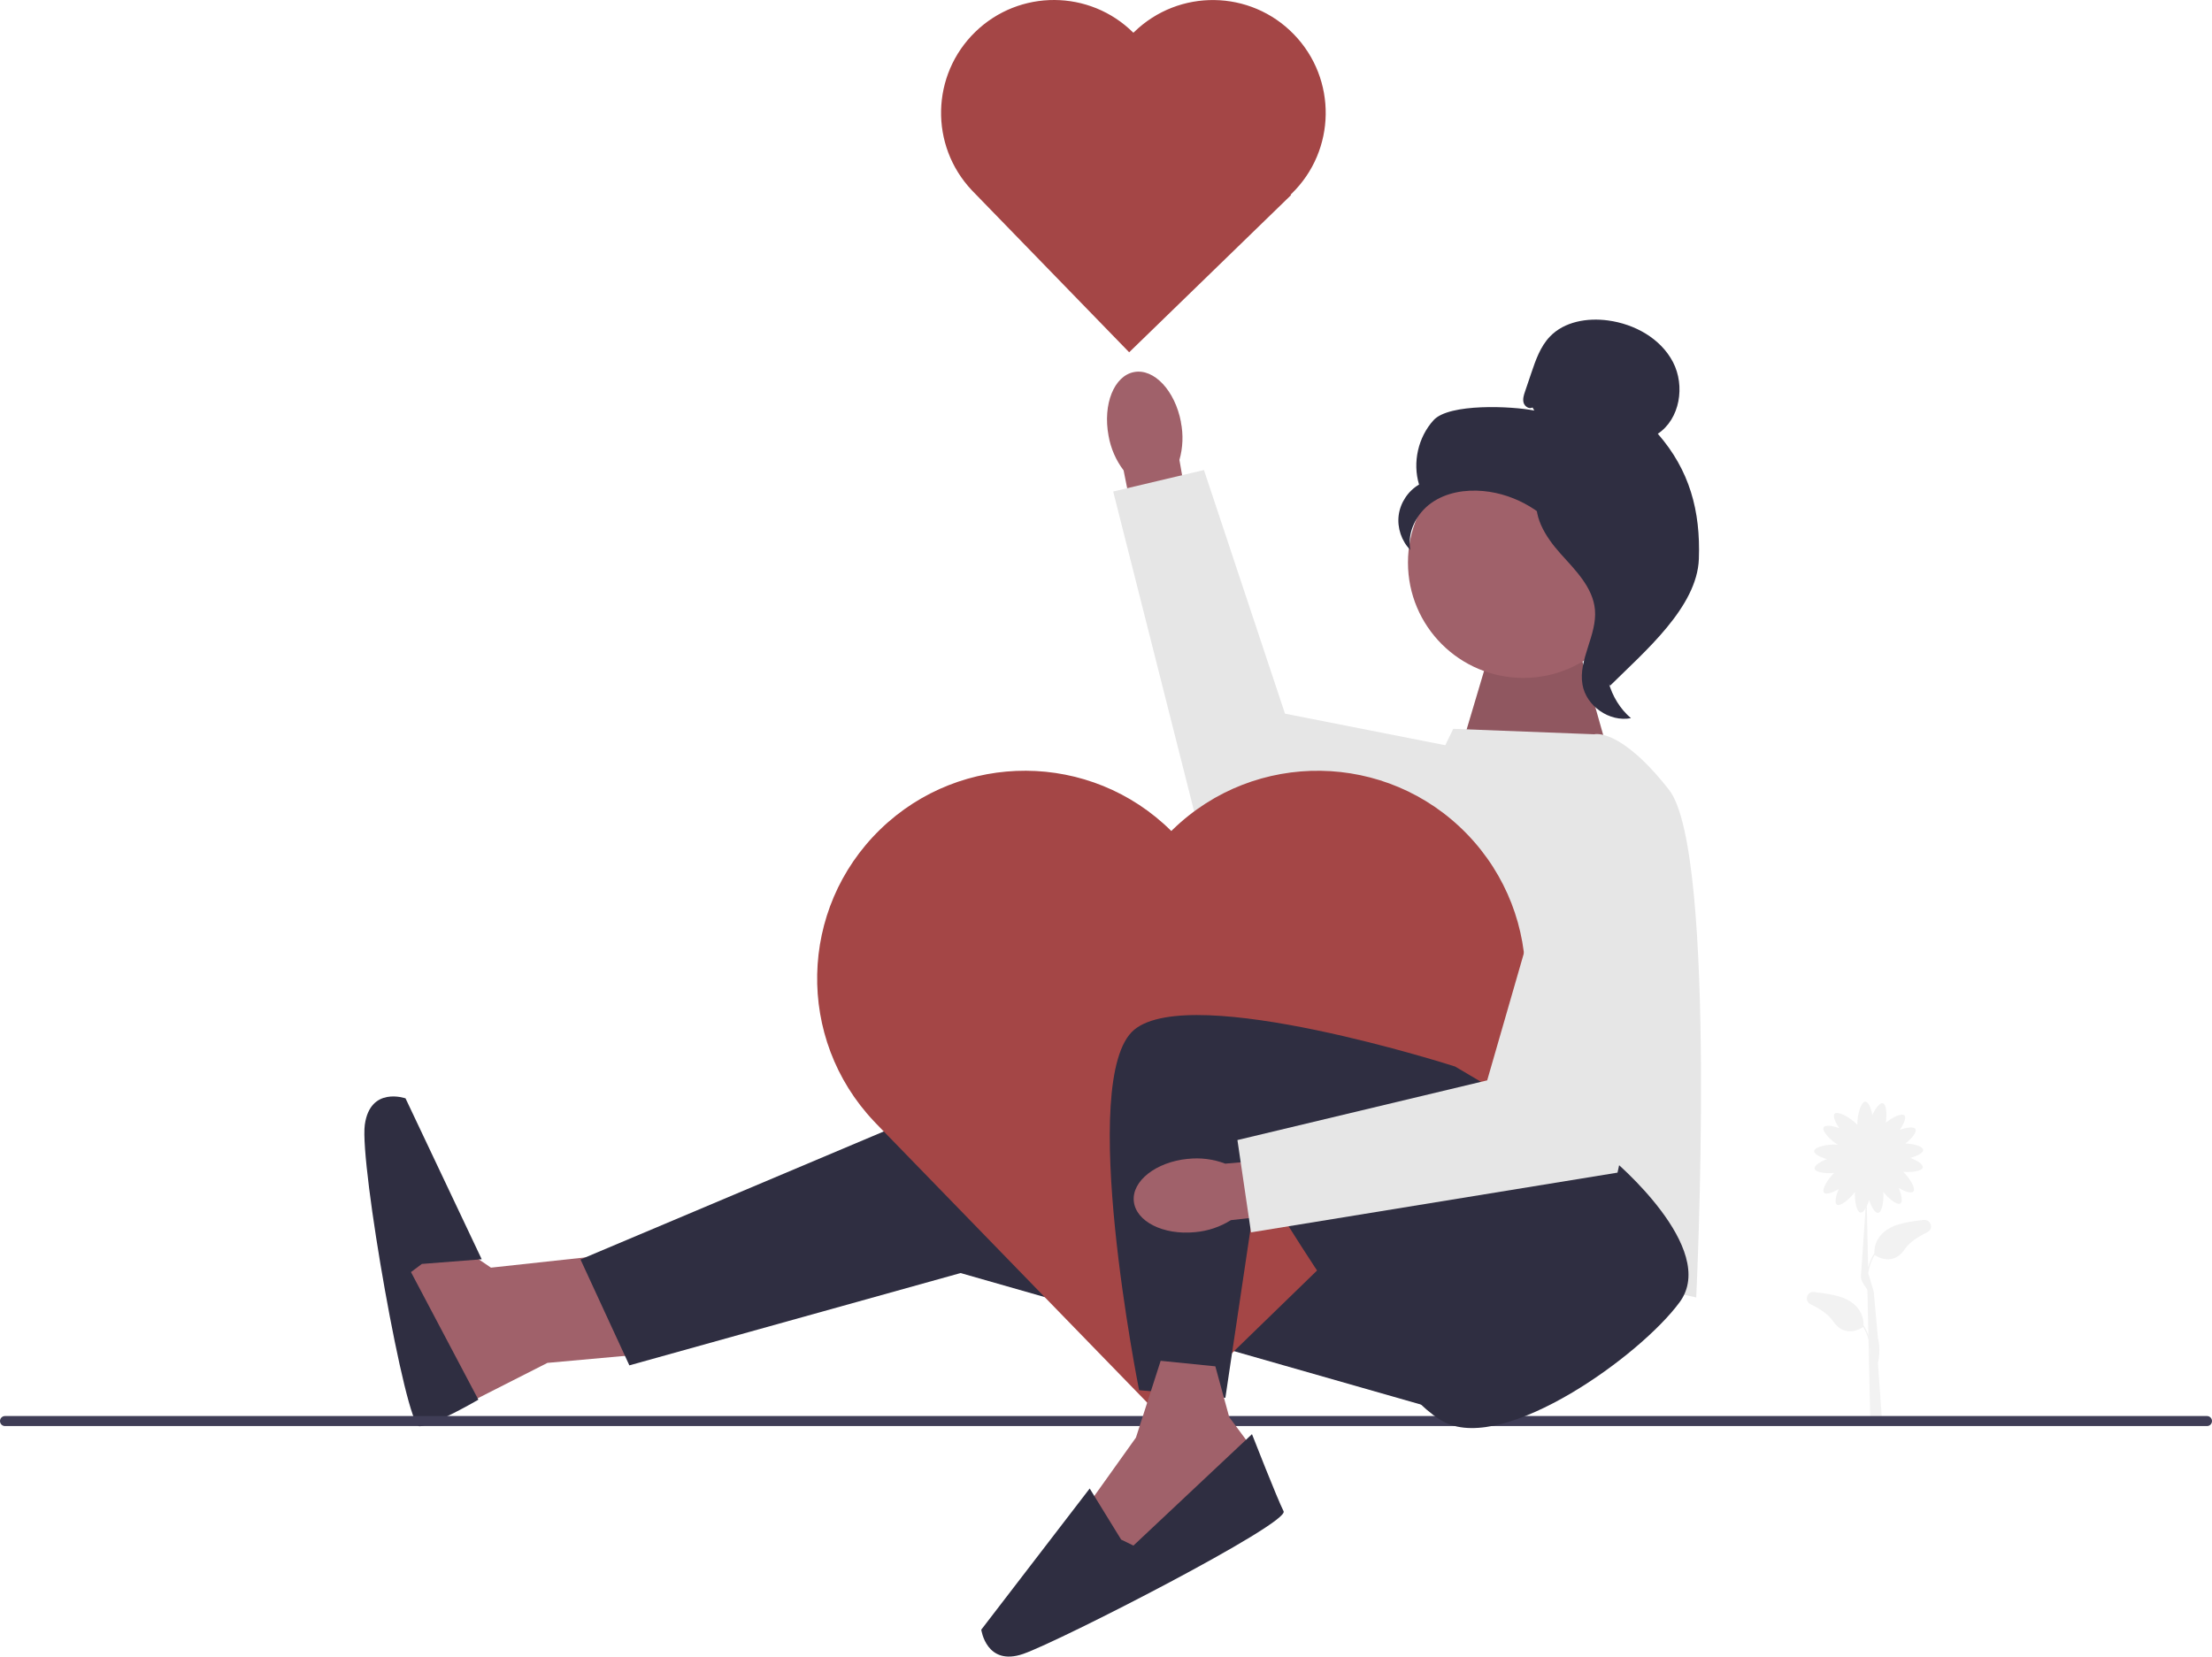
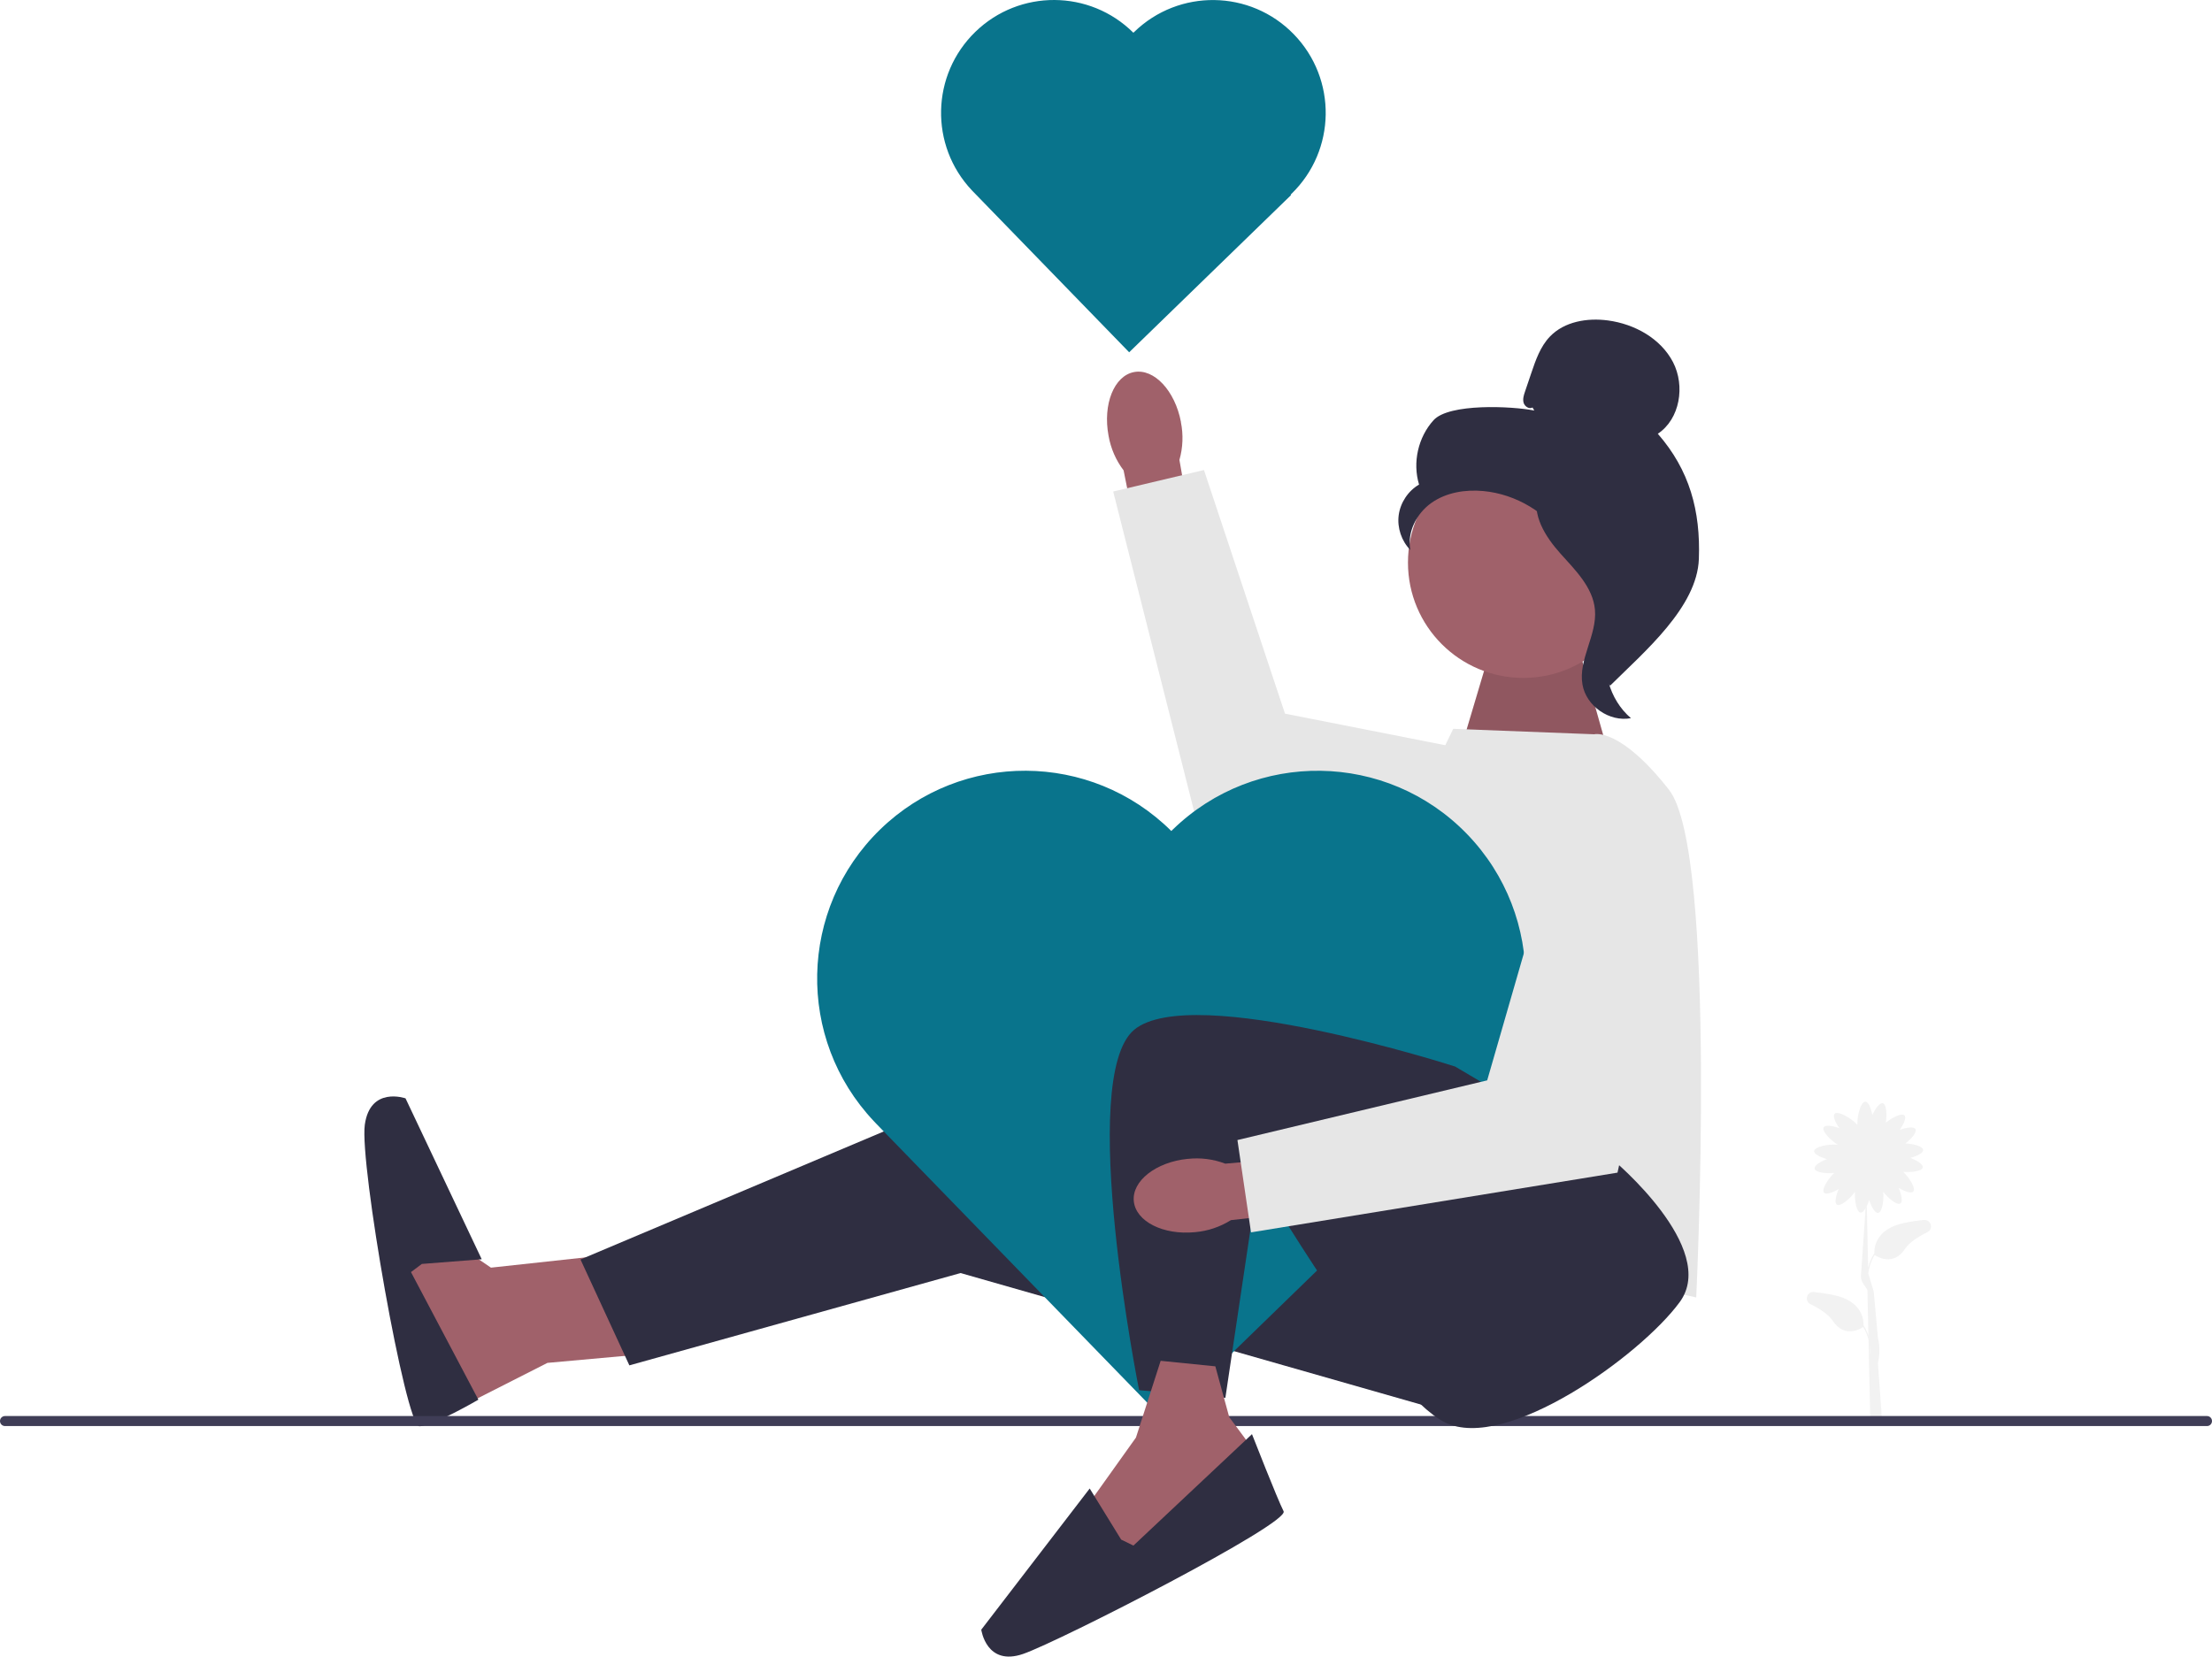
<svg xmlns="http://www.w3.org/2000/svg" width="524.67" height="392.985" viewBox="0 0 524.67 392.985">
  <polygon points="146.06 297.499 116.45 300.719 102.28 291.059 94.08 300.719 98.02 321.099 102.52 337.189 129.85 323.309 151.86 321.319 146.06 297.499" fill="#a0616a" />
  <polygon points="296.09 263.369 224.62 262.079 137.69 298.779 149.28 323.899 227.84 301.999 349.53 336.769 332.79 254.359 296.09 263.369" fill="#2f2e41" />
  <path d="m100.05,299.839l14.21-1.11-18.07-38.17s-8.37-2.96-9.66,6.25c-1.29,9.2,9.7,71.53,12.92,71.53s14.02-6.3,14.02-6.3l-15.99-30.27,2.58-1.93h-.01v-0Z" fill="#2f2e41" />
  <path d="m456.35,289.389c-1.43.15-2.99.38-4.65.72-7.04,1.43-7.18,6.21-7.12,7.3l-.05-.03c-.71,1.13-1.15,2.28-1.42,3.37l-.32-14.64c.21-.43.4-.93.56-1.43.53,1.62,1.39,3.15,2.13,3.05.97-.13,1.39-2.98,1.21-5,1.23,1.58,3.3,3.28,4.08,2.76.62-.42.25-2.14-.43-3.7,1.42.86,2.99,1.42,3.48.87.67-.74-.93-3.27-2.4-4.68,1.97.18,4.48-.13,4.64-1.03.14-.74-1.36-1.67-2.95-2.27,1.6-.42,3.1-1.16,3.05-1.89-.06-.87-2.28-1.45-4.2-1.53,1.45-1.13,2.78-2.7,2.37-3.41-.37-.65-2.11-.4-3.72.17.95-1.36,1.62-2.89,1.11-3.41-.63-.65-2.88.47-4.42,1.72.3-1.94.15-4.39-.72-4.61-.73-.19-1.76,1.24-2.47,2.79-.31-1.63-.95-3.17-1.68-3.17-1.04,0-1.88,3.14-1.88,5.18v.33c-.1-.12-.22-.25-.36-.38-1.47-1.42-4.3-3-5.03-2.26-.51.52.16,2.05,1.11,3.41-1.61-.57-3.35-.83-3.72-.17-.5.88,1.65,3.06,3.39,4.12-.1-.01-.22-.02-.33-.03-2.04-.14-5.23.49-5.3,1.53-.05.73,1.45,1.47,3.05,1.89-1.6.6-3.09,1.53-2.95,2.27.16.9,2.67,1.21,4.64,1.03-1.47,1.41-3.07,3.94-2.4,4.68.49.54,2.06-.02,3.48-.87-.68,1.56-1.05,3.28-.43,3.7.82.55,3.09-1.37,4.28-3.02-.12,2.02.36,4.8,1.32,4.91.4.05.83-.38,1.21-1.04l-1.09,15.74c-.25,1.83,1.37,3.03,1.52,3.78l.23,10.66c-.26-.76-.62-1.54-1.1-2.31l-.05.03c.06-1.1-.08-5.87-7.12-7.3-1.66-.34-3.22-.57-4.65-.72-1.69-.18-2.35,2.13-.82,2.88,2.21,1.08,4.29,2.44,5.37,4.05,2.77,4.12,6.59,1.74,7.14,1.37.61,1.01,1.01,2.03,1.26,3l.12,5.66c-.03.13-.05.21-.05.21l.06.02.3,13.7,2.8-.02-1-14c.17-.76.69-3.33,0-6l-1-11h0s.06.29,0,0l-1.3-4.32c.19-1.34.63-2.84,1.52-4.33.54.37,4.37,2.75,7.14-1.37,1.08-1.61,3.16-2.97,5.37-4.05,1.52-.75.87-3.06-.82-2.88h0v-.03h0l.01 0Zm-12.76,32.41l-.05-2.4c.11.91.1,1.72.05,2.4Z" fill="#f2f2f2" />
  <path d="m0,337.109c0,.66.53,1.19,1.19,1.19h522.29c.66,0,1.19-.53,1.19-1.19s-.53-1.19-1.19-1.19H1.19c-.66,0-1.19.53-1.19,1.19Z" fill="#3f3d56" />
  <polygon points="346.55 177.509 353.64 153.689 374.24 153.039 382.61 182.659 346.55 177.509" fill="#a0616a" />
  <polygon points="346.55 177.509 353.64 153.689 374.24 153.039 382.61 182.659 346.55 177.509" isolation="isolate" opacity=".1" />
  <path d="m378.18,174.189l-33.48-1.29-10.38,21.35-16.02,94.55,84.03,18.99s5.15-105.6-6.44-120.41-17.71-13.2-17.71-13.2h0v.01Z" fill="#e6e6e6" />
-   <path id="uuid-f13f85f7-b64c-4cdb-8983-c7111a87917c-33" d="m280.12,100.149c-1.4-7.45-6.37-12.78-11.12-11.89s-7.46,7.65-6.06,15.11c.52,2.99,1.74,5.8,3.57,8.22l6.31,31.51,12.45-2.53-5.52-31.46c.83-2.92.95-5.99.35-8.96h.02-0Z" fill="#a0616a" />
+   <path id="uuid-ce5dfef4-6665-425b-8b3c-ac26575ec1b1-33" d="m280.12,100.149c-1.4-7.45-6.37-12.78-11.12-11.89s-7.46,7.65-6.06,15.11c.52,2.99,1.74,5.8,3.57,8.22l6.31,31.51,12.45-2.53-5.52-31.46c.83-2.92.95-5.99.35-8.96h.02-0Z" fill="#a0616a" />
  <polygon points="373.17 182.769 304.79 169.299 285.57 111.499 264.04 116.599 285.64 201.979 363.04 212.159 373.17 182.769" fill="#e6e6e6" />
-   <path d="m269.03,7.569h0c-.07.07-.13.13-.2.2-10.35-10.28-27.03-10.37-37.5-.2h0c-10.5,10.2-10.86,26.95-.8,37.59h0l.25.26h0l37.05,38.15,38.41-37.3-.11-.11c.06-.06.13-.12.2-.18h0c10.61-10.3,10.85-27.25.55-37.85h0c-10.3-10.61-27.25-10.85-37.85-.55h0v-.01Z" fill="#a44646" />
-   <path d="m278.19,196.769h0c-.12.12-.24.25-.36.37-19.07-18.92-49.78-19.09-69.06-.37h0c-19.34,18.79-20,49.64-1.47,69.23h0l.46.49h0l68.24,70.26,70.73-68.7-.2-.2c.12-.11.24-.22.36-.33h0c19.53-18.97,19.99-50.18,1.02-69.72h0c-18.97-19.53-50.18-19.99-69.72-1.02h.01-.01v-.01Z" fill="#a44646" />
+   <path d="m269.03,7.569h0c-.07.07-.13.13-.2.2-10.35-10.28-27.03-10.37-37.5-.2h0c-10.5,10.2-10.86,26.95-.8,37.59h0l.25.26h0l37.05,38.15,38.41-37.3-.11-.11c.06-.06.13-.12.2-.18h0c10.61-10.3,10.85-27.25.55-37.85h0c-10.3-10.61-27.25-10.85-37.85-.55h0s0-.01,0-.01Z" fill="#09748c" />
+   <path d="m278.19,196.769h0c-.12.12-.24.25-.36.37-19.07-18.92-49.78-19.09-69.06-.37h0c-19.34,18.79-20,49.64-1.47,69.23h0l.46.49h0l68.24,70.26,70.73-68.7-.2-.2c.12-.11.24-.22.36-.33h0c19.53-18.97,19.99-50.18,1.02-69.72h0c-18.97-19.53-50.18-19.99-69.72-1.02h.01-.01v-.01Z" fill="#09748c" />
  <path d="m382.52,275.079s25.27,21.05,15.89,33.82c-9.37,12.77-41.25,35.63-55.65,28.54s-44.29-58.33-44.29-58.33l-7.82,52.49-20.46-1.81s-14.86-74.14-1.16-85.51c13.71-11.37,76.11,8.73,76.11,8.73l37.37,22.08h0l.01-.01Z" fill="#2f2e41" />
  <polygon points="275.3 322.819 269.44 341.029 257.23 358.139 266.59 372.149 296.34 352.559 296.24 342.479 291.57 336.189 288.27 324.129 275.3 322.819" fill="#a0616a" />
  <path d="m265.94,365.249l-7.47-12.14-25.72,33.49s1.19,8.8,9.97,5.74,63.21-30.96,61.74-33.83-7.5-18.29-7.5-18.29l-28.12,26.43-2.89-1.41h0l-.01.01Z" fill="#2f2e41" />
-   <path id="uuid-df8c86ac-64b9-45b2-b041-cf5a573dc8f0-34" d="m281.73,274.909c-7.55.75-13.28,5.25-12.8,10.05s6.98,8.09,14.53,7.34c3.02-.26,5.93-1.24,8.5-2.85l31.93-3.57-1.45-12.62-31.82,2.79c-2.83-1.08-5.88-1.47-8.89-1.13h0l0-.01Z" fill="#a0616a" />
+   <path id="uuid-0a40e345-6d59-4206-9a33-64d9bcee8b58-34" d="m281.73,274.909c-7.55.75-13.28,5.25-12.8,10.05s6.98,8.09,14.53,7.34c3.02-.26,5.93-1.24,8.5-2.85l31.93-3.57-1.45-12.62-31.82,2.79c-2.83-1.08-5.88-1.47-8.89-1.13h0l0-.01Z" fill="#a0616a" />
  <polygon points="372.07 189.329 352.75 256.289 293.51 270.449 296.73 292.349 383.66 278.179 400.47 201.949 372.07 189.329" fill="#e6e6e6" />
  <circle cx="361.32" cy="133.459" r="27.36" fill="#a0616a" />
-   <path d="m363.5,96.669c-.79.46-1.85-.24-2.11-1.12-.25-.88.04-1.82.34-2.68.49-1.46.98-2.92,1.48-4.37,1.05-3.1,2.16-6.31,4.43-8.67,3.42-3.56,8.86-4.47,13.76-3.81,6.29.84,12.49,4.25,15.42,9.88,2.92,5.63,1.68,13.49-3.6,17,7.53,8.63,10.15,18.25,9.74,29.69-.41,11.45-12.89,21.98-21.02,30.04-1.82-1.1-3.47-6.26-2.47-8.14,1-1.87-.43-4.05.8-5.77s2.27,1.02,1.02-.69c-.79-1.08,2.29-3.58,1.12-4.22-5.67-3.14-7.56-10.21-11.13-15.63-4.3-6.53-11.66-10.96-19.44-11.69-4.29-.4-8.82.33-12.33,2.82-3.52,2.49-5.79,6.94-4.98,11.17-2.11-2.14-3.16-5.29-2.77-8.27.4-2.98,2.23-5.74,4.83-7.26-1.58-5.22-.23-11.23,3.44-15.27s18.54-3.35,23.89-2.29l-.41-.71h0l-.01-.01Z" fill="#2f2e41" />
+   <path d="m363.5,96.669c-.79.46-1.85-.24-2.11-1.12-.25-.88.04-1.82.34-2.68.49-1.46.98-2.92,1.48-4.37,1.05-3.1,2.16-6.31,4.43-8.67,3.42-3.56,8.86-4.47,13.76-3.81,6.29.84,12.49,4.25,15.42,9.88,2.92,5.63,1.68,13.49-3.6,17,7.53,8.63,10.15,18.25,9.74,29.69-.41,11.45-12.89,21.98-21.02,30.04-1.82-1.1-3.47-6.26-2.47-8.14,1-1.87-.43-4.05.8-5.77s2.27,1.02,1.02-.69c-.79-1.08,2.29-3.58,1.12-4.22-5.67-3.14-7.56-10.21-11.13-15.63-4.3-6.53-11.66-10.96-19.44-11.69-4.29-.4-8.82.33-12.33,2.82-3.52,2.49-5.79,6.94-4.98,11.17-2.11-2.14-3.16-5.29-2.77-8.27.4-2.98,2.23-5.74,4.83-7.26-1.58-5.22-.23-11.23,3.44-15.27s18.54-3.35,23.89-2.29l-.41-.71h0s-.01-.01-.01-.01Z" fill="#2f2e41" />
  <path d="m364.34,116.639c7.09.77,12.21,6.91,16.53,12.58,2.49,3.27,5.1,6.88,5.04,10.99-.06,4.15-2.84,7.72-4.17,11.66-2.17,6.44-.06,14.09,5.11,18.5-5.1.97-10.62-2.86-11.5-7.98-1.03-5.96,3.49-11.71,2.96-17.74-.47-5.31-4.65-9.39-8.21-13.36s-6.89-9.23-5.26-14.3l-.5-.34h0l0-.01Z" fill="#2f2e41" />
</svg>
